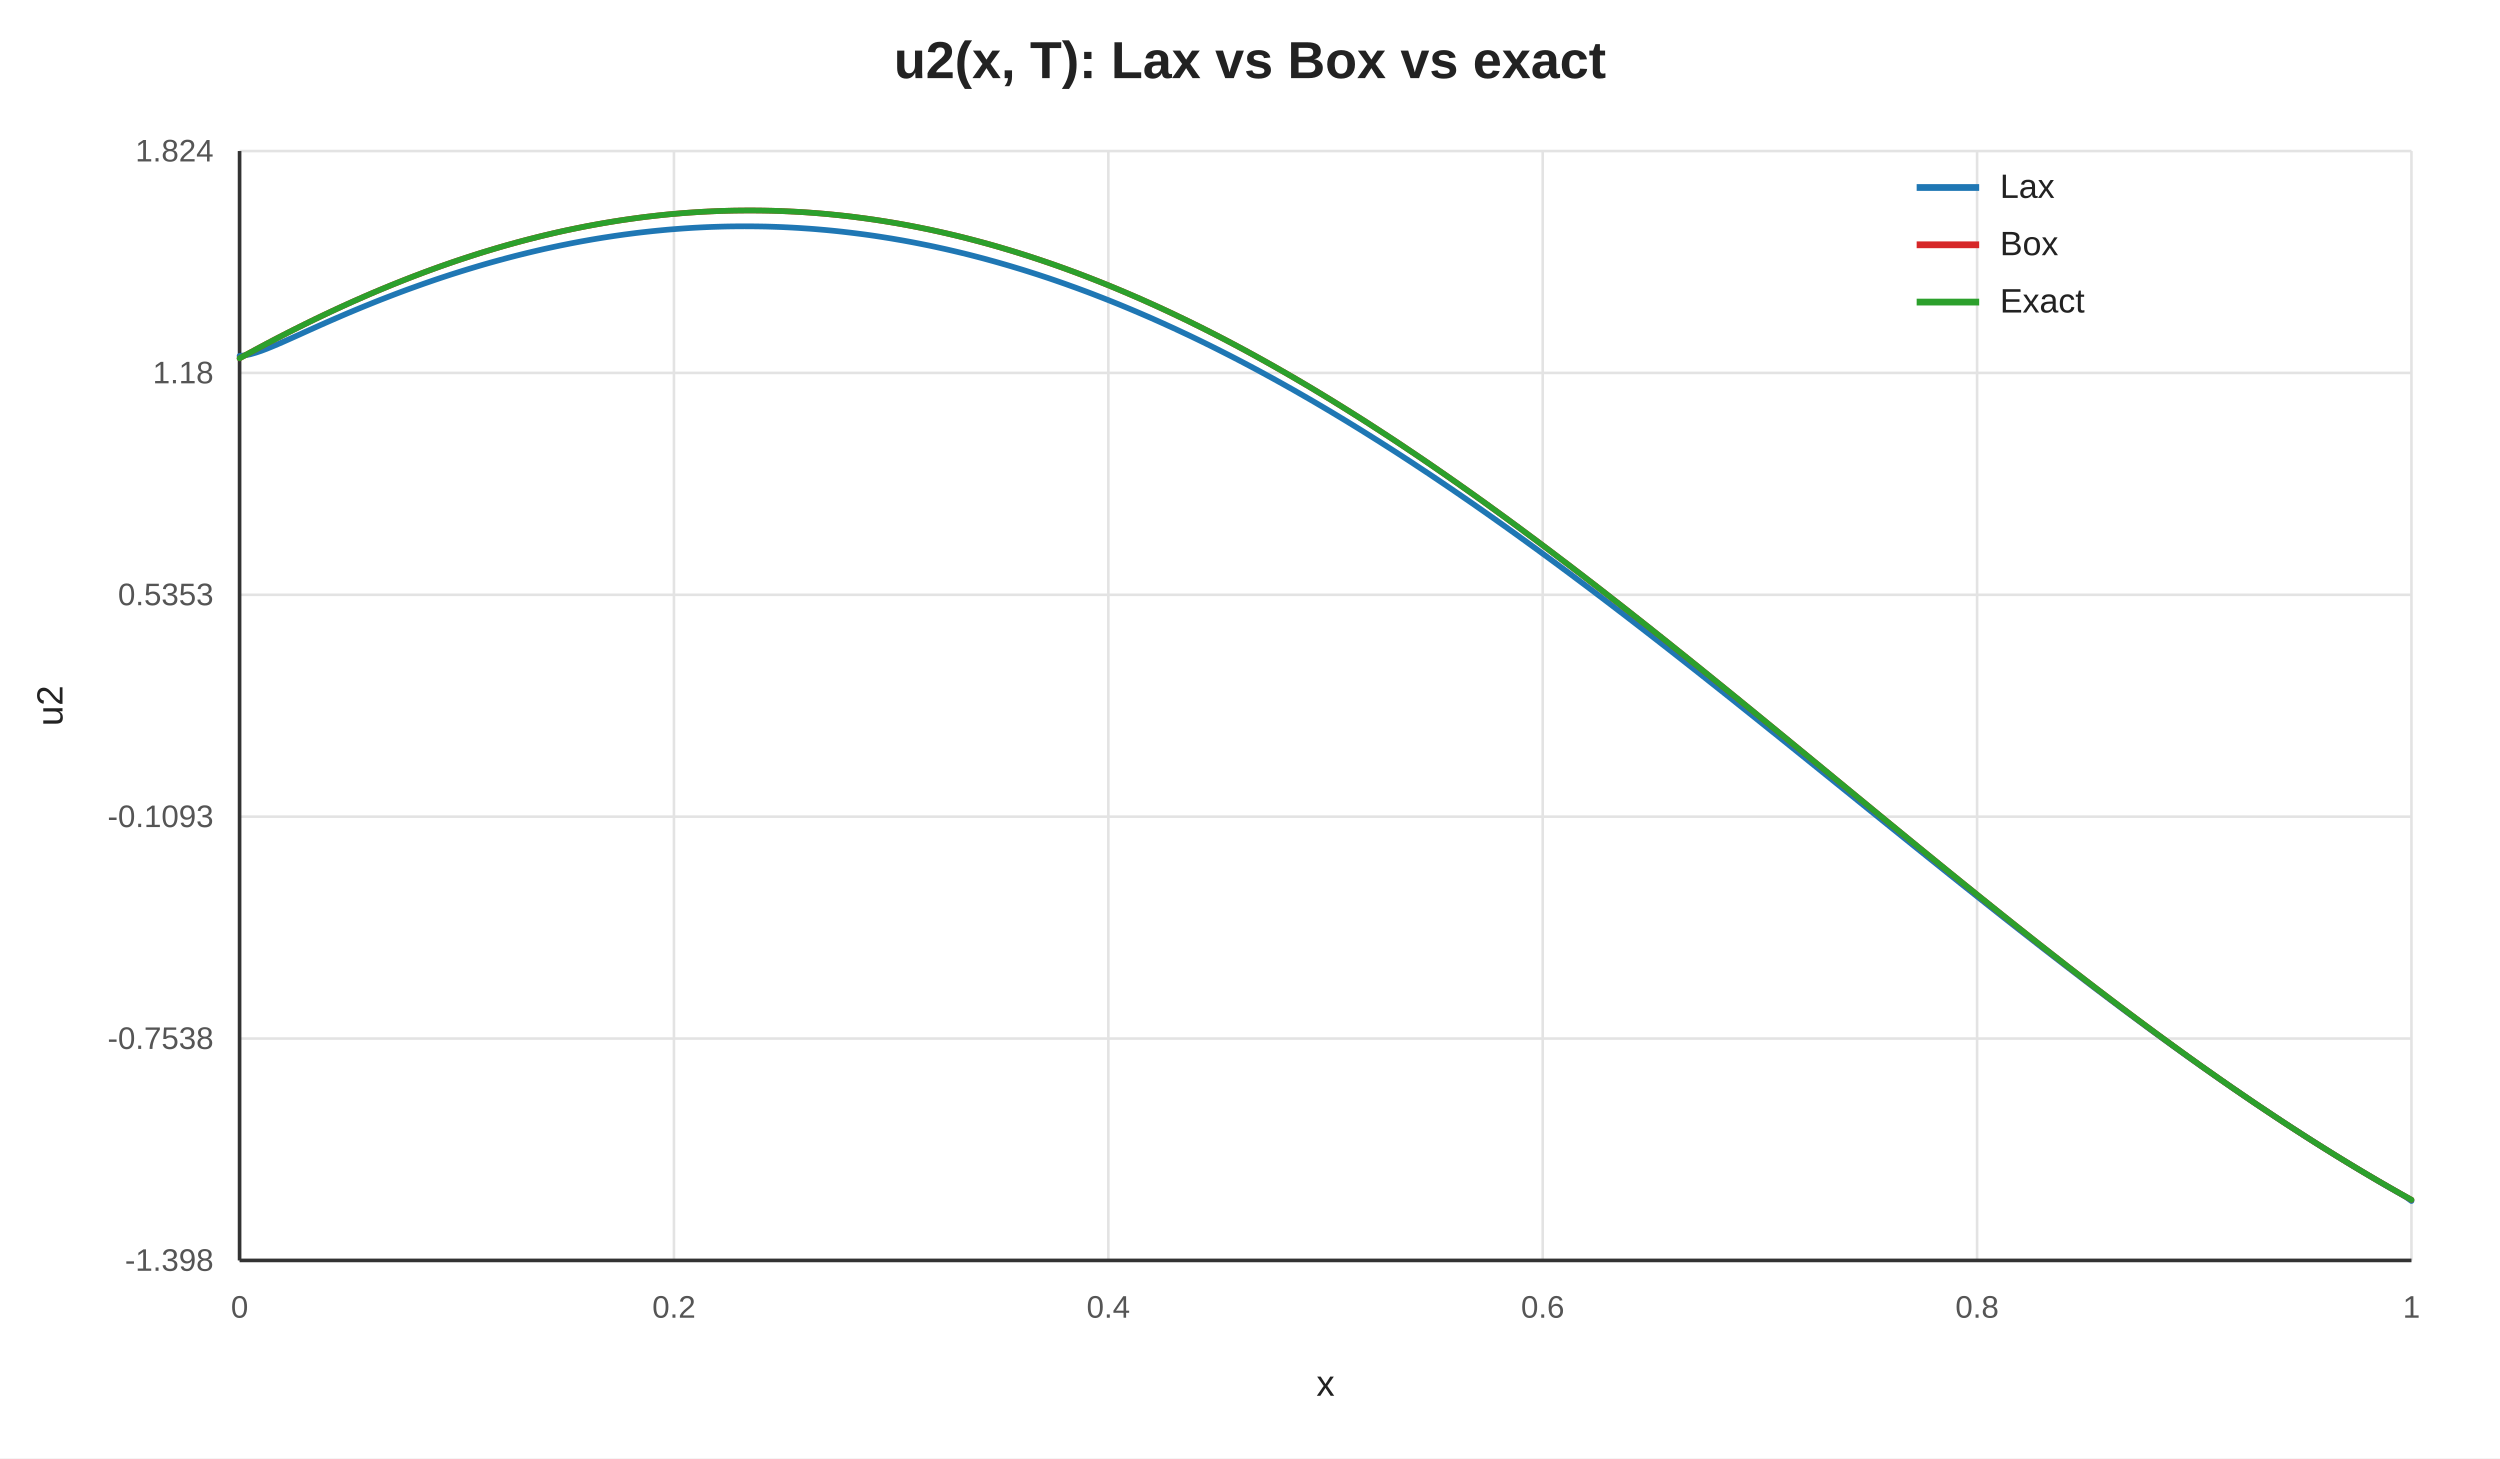
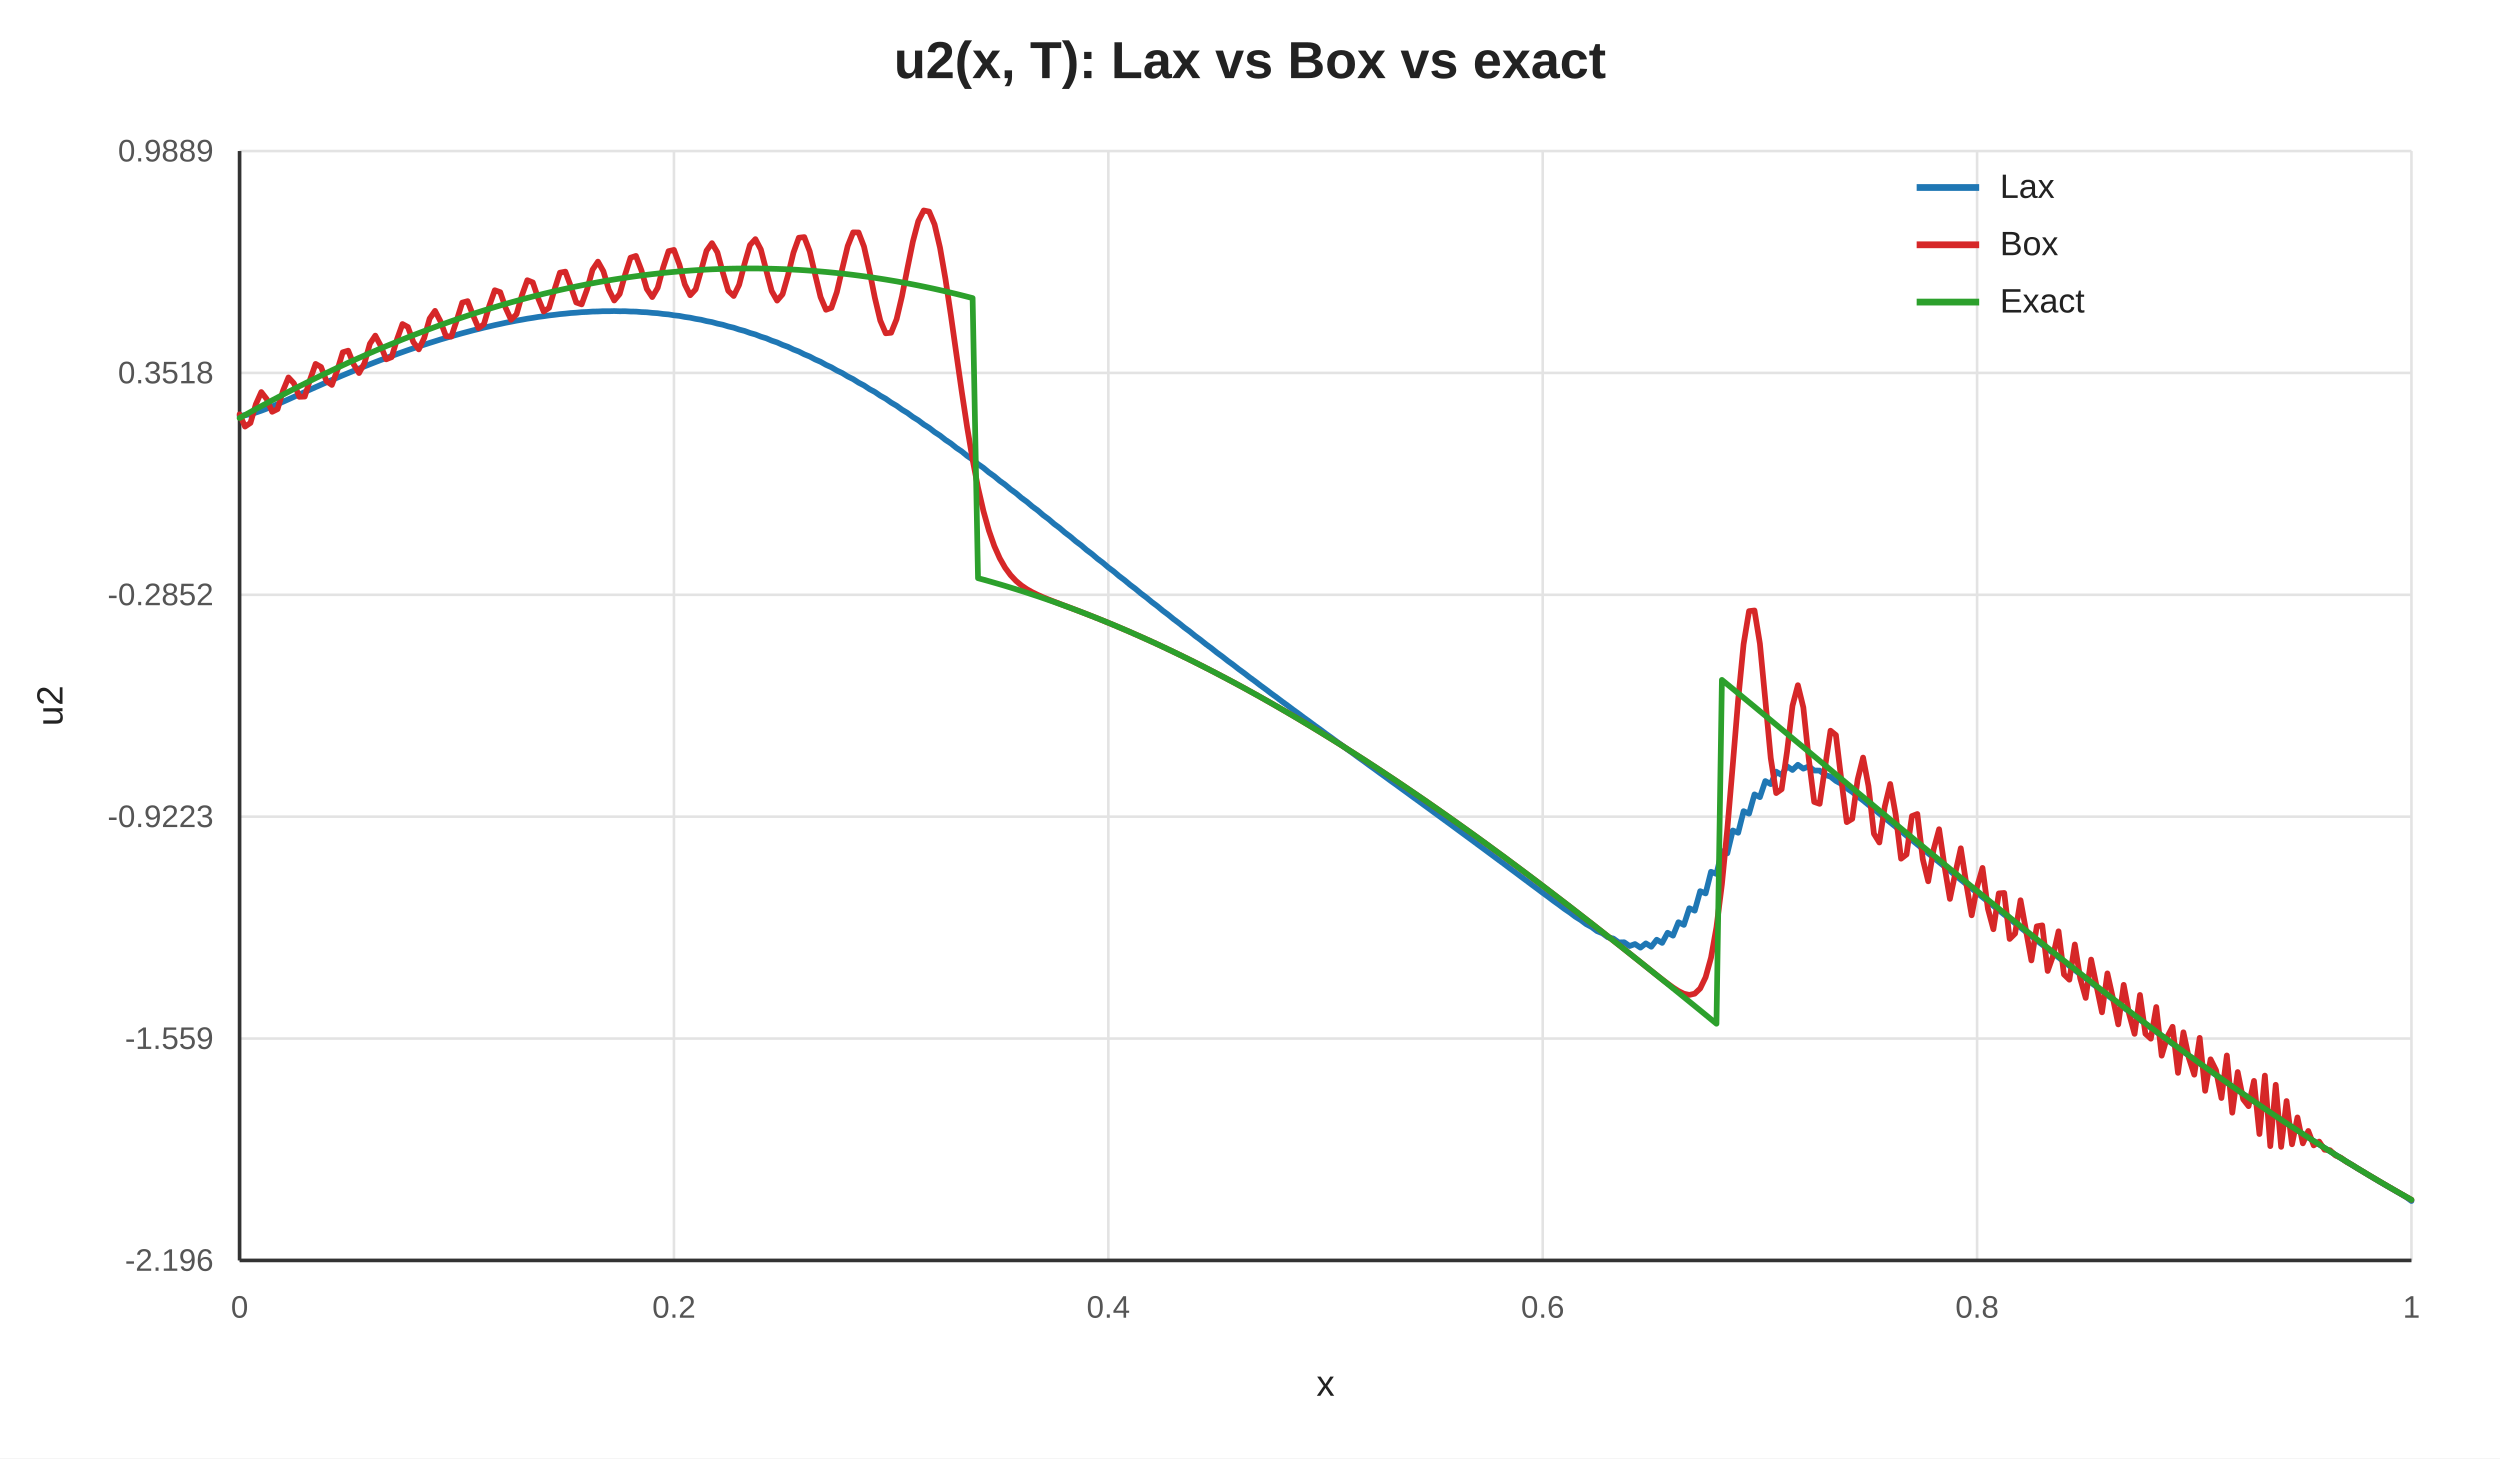
<svg xmlns="http://www.w3.org/2000/svg" width="960" height="560" viewBox="0 0 960 560">
  <style>
text { font-family: Arial, Helvetica, sans-serif; fill: #222; }
.title { font-size: 20px; font-weight: 700; }
.axis-label { font-size: 14px; }
.tick { font-size: 12px; fill: #555; }
.grid { stroke: #e3e3e3; stroke-width: 1; }
.axis { stroke: #333; stroke-width: 1.4; }
.legend { font-size: 13px; }
</style>
  <rect width="100%" height="100%" fill="white" />
  <text class="title" x="480.0" y="30" text-anchor="middle">u2(x, T): Lax vs Box vs exact</text>
  <line class="grid" x1="92.00" y1="58" x2="92.00" y2="484" />
  <text class="tick" x="92.00" y="506" text-anchor="middle">0</text>
  <line class="grid" x1="258.80" y1="58" x2="258.80" y2="484" />
  <text class="tick" x="258.80" y="506" text-anchor="middle">0.2</text>
  <line class="grid" x1="425.60" y1="58" x2="425.60" y2="484" />
  <text class="tick" x="425.60" y="506" text-anchor="middle">0.4</text>
  <line class="grid" x1="592.40" y1="58" x2="592.40" y2="484" />
  <text class="tick" x="592.40" y="506" text-anchor="middle">0.6</text>
  <line class="grid" x1="759.20" y1="58" x2="759.20" y2="484" />
  <text class="tick" x="759.20" y="506" text-anchor="middle">0.8</text>
  <line class="grid" x1="926.00" y1="58" x2="926.00" y2="484" />
  <text class="tick" x="926.00" y="506" text-anchor="middle">1</text>
  <line class="grid" x1="92" y1="484.00" x2="926" y2="484.00" />
-   <text class="tick" x="82" y="488.00" text-anchor="end">-1.398</text>
+   <text class="tick" x="82" y="488.00" text-anchor="end">-2.196</text>
  <line class="grid" x1="92" y1="398.80" x2="926" y2="398.80" />
-   <text class="tick" x="82" y="402.80" text-anchor="end">-0.7538</text>
+   <text class="tick" x="82" y="402.80" text-anchor="end">-1.559</text>
  <line class="grid" x1="92" y1="313.60" x2="926" y2="313.60" />
-   <text class="tick" x="82" y="317.60" text-anchor="end">-0.1093</text>
+   <text class="tick" x="82" y="317.60" text-anchor="end">-0.9223</text>
  <line class="grid" x1="92" y1="228.40" x2="926" y2="228.40" />
-   <text class="tick" x="82" y="232.40" text-anchor="end">0.5353</text>
+   <text class="tick" x="82" y="232.40" text-anchor="end">-0.2852</text>
  <line class="grid" x1="92" y1="143.20" x2="926" y2="143.20" />
-   <text class="tick" x="82" y="147.20" text-anchor="end">1.18</text>
+   <text class="tick" x="82" y="147.20" text-anchor="end">0.3518</text>
  <line class="grid" x1="92" y1="58.00" x2="926" y2="58.00" />
-   <text class="tick" x="82" y="62.00" text-anchor="end">1.824</text>
+   <text class="tick" x="82" y="62.00" text-anchor="end">0.9889</text>
  <line class="axis" x1="92" y1="484" x2="926" y2="484" />
  <line class="axis" x1="92" y1="58" x2="92" y2="484" />
  <text class="axis-label" x="509.0" y="536" text-anchor="middle">x</text>
  <text class="axis-label" transform="translate(24,271.0) rotate(-90)" text-anchor="middle">u2</text>
-   <polyline points="92.00,136.68 94.08,136.46 96.17,136.02 98.25,135.42 100.34,134.72 102.42,133.93 104.51,133.08 106.59,132.20 108.68,131.29 110.77,130.36 112.85,129.43 114.94,128.49 117.02,127.54 119.11,126.60 121.19,125.67 123.28,124.73 125.36,123.81 127.44,122.90 129.53,121.99 131.62,121.09 133.70,120.20 135.78,119.33 137.87,118.46 139.96,117.60 142.04,116.76 144.12,115.92 146.21,115.09 148.30,114.28 150.38,113.48 152.47,112.68 154.55,111.90 156.63,111.13 158.72,110.38 160.81,109.63 162.89,108.89 164.98,108.17 167.06,107.45 169.14,106.75 171.23,106.06 173.31,105.38 175.40,104.72 177.49,104.06 179.57,103.42 181.66,102.79 183.74,102.17 185.82,101.56 187.91,100.96 190.00,100.38 192.08,99.81 194.16,99.25 196.25,98.70 198.34,98.16 200.42,97.64 202.50,97.13 204.59,96.63 206.68,96.14 208.76,95.66 210.84,95.20 212.93,94.75 215.01,94.31 217.10,93.89 219.19,93.47 221.27,93.07 223.35,92.68 225.44,92.31 227.53,91.94 229.61,91.59 231.70,91.25 233.78,90.93 235.86,90.61 237.95,90.31 240.03,90.02 242.12,89.75 244.20,89.48 246.29,89.23 248.38,89.00 250.46,88.77 252.55,88.56 254.63,88.36 256.72,88.17 258.80,88.00 260.88,87.84 262.97,87.69 265.05,87.55 267.14,87.43 269.23,87.32 271.31,87.22 273.39,87.14 275.48,87.07 277.56,87.01 279.65,86.96 281.74,86.93 283.82,86.91 285.90,86.90 287.99,86.91 290.07,86.93 292.16,86.96 294.25,87.00 296.33,87.06 298.41,87.13 300.50,87.21 302.59,87.31 304.67,87.42 306.75,87.54 308.84,87.68 310.93,87.82 313.01,87.98 315.10,88.16 317.18,88.34 319.26,88.54 321.35,88.75 323.44,88.98 325.52,89.22 327.61,89.47 329.69,89.73 331.77,90.00 333.86,90.29 335.94,90.59 338.03,90.91 340.12,91.24 342.20,91.57 344.28,91.93 346.37,92.29 348.45,92.67 350.54,93.06 352.62,93.46 354.71,93.88 356.80,94.30 358.88,94.74 360.97,95.20 363.05,95.66 365.13,96.14 367.22,96.63 369.31,97.13 371.39,97.64 373.48,98.17 375.56,98.71 377.65,99.26 379.73,99.83 381.81,100.40 383.90,100.99 385.98,101.59 388.07,102.20 390.15,102.83 392.24,103.46 394.32,104.11 396.41,104.77 398.50,105.44 400.58,106.13 402.67,106.82 404.75,107.53 406.83,108.25 408.92,108.98 411.00,109.73 413.09,110.48 415.18,111.25 417.26,112.02 419.35,112.81 421.43,113.62 423.52,114.43 425.60,115.25 427.69,116.09 429.77,116.93 431.85,117.79 433.94,118.66 436.02,119.54 438.11,120.43 440.19,121.33 442.28,122.24 444.37,123.17 446.45,124.10 448.53,125.05 450.62,126.00 452.70,126.97 454.79,127.95 456.88,128.93 458.96,129.93 461.05,130.94 463.13,131.96 465.22,132.99 467.30,134.03 469.38,135.08 471.47,136.14 473.56,137.21 475.64,138.29 477.73,139.38 479.81,140.48 481.90,141.59 483.98,142.71 486.06,143.84 488.15,144.98 490.23,146.13 492.32,147.29 494.40,148.46 496.49,149.63 498.57,150.82 500.66,152.02 502.75,153.22 504.83,154.43 506.92,155.66 509.00,156.89 511.09,158.13 513.17,159.38 515.26,160.64 517.34,161.90 519.42,163.18 521.51,164.46 523.60,165.76 525.68,167.06 527.76,168.37 529.85,169.68 531.93,171.01 534.02,172.34 536.11,173.68 538.19,175.03 540.27,176.39 542.36,177.75 544.44,179.13 546.53,180.51 548.62,181.89 550.70,183.29 552.78,184.69 554.87,186.10 556.95,187.51 559.04,188.94 561.12,190.37 563.21,191.81 565.30,193.25 567.38,194.70 569.47,196.16 571.55,197.62 573.63,199.09 575.72,200.57 577.81,202.05 579.89,203.54 581.98,205.03 584.06,206.54 586.14,208.04 588.23,209.56 590.32,211.07 592.40,212.60 594.49,214.13 596.57,215.66 598.65,217.20 600.74,218.75 602.83,220.30 604.91,221.86 607.00,223.42 609.08,224.98 611.17,226.55 613.25,228.13 615.34,229.71 617.42,231.29 619.50,232.88 621.59,234.48 623.68,236.07 625.76,237.68 627.84,239.28 629.93,240.89 632.01,242.50 634.10,244.12 636.18,245.74 638.27,247.37 640.36,249.00 642.44,250.63 644.52,252.26 646.61,253.90 648.69,255.54 650.78,257.18 652.87,258.83 654.95,260.48 657.03,262.13 659.12,263.79 661.21,265.44 663.29,267.10 665.38,268.76 667.46,270.43 669.54,272.09 671.63,273.76 673.72,275.43 675.80,277.10 677.88,278.77 679.97,280.45 682.06,282.12 684.14,283.80 686.23,285.48 688.31,287.16 690.39,288.84 692.48,290.52 694.57,292.21 696.65,293.89 698.74,295.57 700.82,297.26 702.91,298.94 704.99,300.63 707.08,302.31 709.16,304.00 711.25,305.68 713.33,307.37 715.42,309.06 717.50,310.74 719.59,312.43 721.67,314.11 723.75,315.79 725.84,317.48 727.93,319.16 730.01,320.84 732.10,322.52 734.18,324.20 736.26,325.88 738.35,327.55 740.43,329.23 742.52,330.90 744.61,332.58 746.69,334.25 748.77,335.92 750.86,337.58 752.94,339.25 755.03,340.91 757.12,342.57 759.20,344.23 761.28,345.88 763.37,347.54 765.46,349.19 767.54,350.84 769.62,352.48 771.71,354.12 773.79,355.76 775.88,357.40 777.97,359.03 780.05,360.66 782.13,362.29 784.22,363.91 786.31,365.53 788.39,367.14 790.48,368.75 792.56,370.36 794.64,371.96 796.73,373.56 798.82,375.16 800.90,376.75 802.99,378.34 805.07,379.92 807.16,381.49 809.24,383.07 811.33,384.63 813.41,386.20 815.50,387.76 817.58,389.31 819.67,390.86 821.75,392.40 823.84,393.94 825.92,395.47 828.00,396.99 830.09,398.51 832.18,400.03 834.26,401.54 836.35,403.04 838.43,404.54 840.51,406.03 842.60,407.51 844.68,408.99 846.77,410.46 848.86,411.93 850.94,413.39 853.02,414.84 855.11,416.28 857.19,417.72 859.28,419.15 861.37,420.58 863.45,421.99 865.53,423.41 867.62,424.81 869.71,426.20 871.79,427.59 873.88,428.97 875.96,430.35 878.04,431.71 880.13,433.07 882.22,434.42 884.30,435.76 886.38,437.09 888.47,438.42 890.56,439.74 892.64,441.05 894.73,442.35 896.81,443.64 898.89,444.92 900.98,446.20 903.07,447.47 905.15,448.72 907.24,449.97 909.32,451.21 911.41,452.44 913.49,453.67 915.58,454.88 917.66,456.08 919.75,457.28 921.83,458.46 923.92,459.67 926.00,461.18" fill="none" stroke="#1f77b4" stroke-width="2.2" stroke-linecap="round" stroke-linejoin="round" />
-   <polyline points="92.00,137.60 94.08,136.45 96.17,135.31 98.25,134.19 100.34,133.07 102.42,131.96 104.51,130.86 106.59,129.77 108.68,128.70 110.77,127.63 112.85,126.58 114.94,125.53 117.02,124.50 119.11,123.47 121.19,122.46 123.28,121.46 125.36,120.47 127.44,119.49 129.53,118.52 131.62,117.56 133.70,116.61 135.78,115.68 137.87,114.76 139.96,113.84 142.04,112.94 144.12,112.05 146.21,111.17 148.30,110.31 150.38,109.45 152.47,108.61 154.55,107.78 156.63,106.96 158.72,106.15 160.81,105.36 162.89,104.57 164.98,103.80 167.06,103.04 169.14,102.29 171.23,101.56 173.31,100.83 175.40,100.12 177.49,99.42 179.57,98.74 181.66,98.06 183.74,97.40 185.82,96.75 187.91,96.12 190.00,95.49 192.08,94.88 194.16,94.28 196.25,93.69 198.34,93.12 200.42,92.56 202.50,92.01 204.59,91.48 206.68,90.95 208.76,90.44 210.84,89.95 212.93,89.46 215.01,88.99 217.10,88.53 219.19,88.09 221.27,87.66 223.35,87.24 225.44,86.83 227.53,86.44 229.61,86.06 231.70,85.69 233.78,85.34 235.86,85.00 237.95,84.67 240.03,84.36 242.12,84.06 244.20,83.77 246.29,83.49 248.38,83.23 250.46,82.99 252.55,82.75 254.63,82.53 256.72,82.32 258.80,82.13 260.88,81.95 262.97,81.78 265.05,81.63 267.14,81.49 269.23,81.36 271.31,81.25 273.39,81.15 275.48,81.06 277.56,80.99 279.65,80.93 281.74,80.88 283.82,80.85 285.90,80.83 287.99,80.82 290.07,80.83 292.16,80.85 294.25,80.88 296.33,80.93 298.41,80.99 300.50,81.07 302.59,81.16 304.67,81.26 306.75,81.37 308.84,81.50 310.93,81.64 313.01,81.80 315.10,81.97 317.18,82.15 319.26,82.35 321.35,82.56 323.44,82.78 325.52,83.01 327.61,83.26 329.69,83.53 331.77,83.80 333.86,84.09 335.94,84.39 338.03,84.71 340.12,85.04 342.20,85.38 344.28,85.73 346.37,86.10 348.45,86.48 350.54,86.88 352.62,87.29 354.71,87.71 356.80,88.14 358.88,88.59 360.97,89.05 363.05,89.52 365.13,90.00 367.22,90.50 369.31,91.01 371.39,91.54 373.48,92.08 375.56,92.63 377.65,93.19 379.73,93.76 381.81,94.35 383.90,94.95 385.98,95.57 388.07,96.19 390.15,96.83 392.24,97.48 394.32,98.14 396.41,98.82 398.50,99.51 400.58,100.21 402.67,100.92 404.75,101.64 406.83,102.38 408.92,103.13 411.00,103.89 413.09,104.66 415.18,105.45 417.26,106.25 419.35,107.06 421.43,107.88 423.52,108.71 425.60,109.55 427.69,110.41 429.77,111.28 431.85,112.16 433.94,113.05 436.02,113.95 438.11,114.86 440.19,115.79 442.28,116.73 444.37,117.67 446.45,118.63 448.53,119.60 450.62,120.58 452.70,121.58 454.79,122.58 456.88,123.59 458.96,124.62 461.05,125.65 463.13,126.70 465.22,127.76 467.30,128.82 469.38,129.90 471.47,130.99 473.56,132.09 475.64,133.20 477.73,134.32 479.81,135.45 481.90,136.59 483.98,137.74 486.06,138.90 488.15,140.07 490.23,141.25 492.32,142.44 494.40,143.63 496.49,144.84 498.57,146.06 500.66,147.29 502.75,148.52 504.83,149.77 506.92,151.03 509.00,152.29 511.09,153.56 513.17,154.85 515.26,156.14 517.34,157.44 519.42,158.75 521.51,160.06 523.60,161.39 525.68,162.72 527.76,164.07 529.85,165.42 531.93,166.78 534.02,168.15 536.11,169.52 538.19,170.90 540.27,172.30 542.36,173.70 544.44,175.10 546.53,176.52 548.62,177.94 550.70,179.37 552.78,180.81 554.87,182.25 556.95,183.70 559.04,185.16 561.12,186.63 563.21,188.10 565.30,189.58 567.38,191.07 569.47,192.56 571.55,194.06 573.63,195.57 575.72,197.08 577.81,198.60 579.89,200.13 581.98,201.66 584.06,203.19 586.14,204.74 588.23,206.29 590.32,207.84 592.40,209.40 594.49,210.97 596.57,212.54 598.65,214.12 600.74,215.70 602.83,217.28 604.91,218.88 607.00,220.47 609.08,222.08 611.17,223.68 613.25,225.29 615.34,226.91 617.42,228.53 619.50,230.16 621.59,231.78 623.68,233.42 625.76,235.05 627.84,236.70 629.93,238.34 632.01,239.99 634.10,241.64 636.18,243.30 638.27,244.96 640.36,246.62 642.44,248.29 644.52,249.96 646.61,251.63 648.69,253.30 650.78,254.98 652.87,256.66 654.95,258.35 657.03,260.03 659.12,261.72 661.21,263.41 663.29,265.10 665.38,266.80 667.46,268.49 669.54,270.19 671.63,271.89 673.72,273.60 675.80,275.30 677.88,277.00 679.97,278.71 682.06,280.42 684.14,282.13 686.23,283.84 688.31,285.55 690.39,287.26 692.48,288.97 694.57,290.69 696.65,292.40 698.74,294.11 700.82,295.83 702.91,297.54 704.99,299.26 707.08,300.97 709.16,302.69 711.25,304.40 713.33,306.12 715.42,307.83 717.50,309.54 719.59,311.26 721.67,312.97 723.75,314.68 725.84,316.39 727.93,318.10 730.01,319.81 732.10,321.51 734.18,323.22 736.26,324.92 738.35,326.62 740.43,328.32 742.52,330.02 744.61,331.72 746.69,333.41 748.77,335.11 750.86,336.80 752.94,338.48 755.03,340.17 757.12,341.85 759.20,343.53 761.28,345.21 763.37,346.88 765.46,348.56 767.54,350.23 769.62,351.89 771.71,353.55 773.79,355.21 775.88,356.87 777.97,358.52 780.05,360.17 782.13,361.81 784.22,363.45 786.31,365.09 788.39,366.72 790.48,368.35 792.56,369.98 794.64,371.60 796.73,373.21 798.82,374.82 800.90,376.43 802.99,378.03 805.07,379.63 807.16,381.22 809.24,382.80 811.33,384.39 813.41,385.96 815.50,387.53 817.58,389.10 819.67,390.66 821.75,392.21 823.84,393.76 825.92,395.30 828.00,396.84 830.09,398.37 832.18,399.89 834.26,401.41 836.35,402.92 838.43,404.43 840.51,405.93 842.60,407.42 844.68,408.91 846.77,410.39 848.86,411.86 850.94,413.32 853.02,414.78 855.11,416.23 857.19,417.68 859.28,419.11 861.37,420.54 863.45,421.96 865.53,423.38 867.62,424.78 869.71,426.18 871.79,427.57 873.88,428.96 875.96,430.33 878.04,431.70 880.13,433.06 882.22,434.41 884.30,435.75 886.38,437.08 888.47,438.41 890.56,439.72 892.64,441.03 894.73,442.33 896.81,443.62 898.89,444.90 900.98,446.18 903.07,447.44 905.15,448.69 907.24,449.94 909.32,451.17 911.41,452.40 913.49,453.62 915.58,454.82 917.66,456.02 919.75,457.21 921.83,458.39 923.92,459.56 926.00,460.71" fill="none" stroke="#d62728" stroke-width="2.2" stroke-linecap="round" stroke-linejoin="round" />
-   <polyline points="92.00,137.60 94.08,136.45 96.17,135.32 98.25,134.19 100.34,133.07 102.42,131.96 104.51,130.86 106.59,129.78 108.68,128.70 110.77,127.63 112.85,126.58 114.94,125.53 117.02,124.50 119.11,123.47 121.19,122.46 123.28,121.46 125.36,120.47 127.44,119.49 129.53,118.52 131.62,117.56 133.70,116.62 135.78,115.68 137.87,114.76 139.96,113.84 142.04,112.94 144.12,112.05 146.21,111.18 148.30,110.31 150.38,109.45 152.47,108.61 154.55,107.78 156.63,106.96 158.72,106.15 160.81,105.36 162.89,104.57 164.98,103.80 167.06,103.04 169.14,102.29 171.23,101.56 173.31,100.84 175.40,100.12 177.49,99.43 179.57,98.74 181.66,98.07 183.74,97.40 185.82,96.75 187.91,96.12 190.00,95.49 192.08,94.88 194.16,94.28 196.25,93.70 198.34,93.12 200.42,92.56 202.50,92.01 204.59,91.48 206.68,90.95 208.76,90.44 210.84,89.95 212.93,89.46 215.01,88.99 217.10,88.53 219.19,88.09 221.27,87.66 223.35,87.24 225.44,86.83 227.53,86.44 229.61,86.06 231.70,85.69 233.78,85.34 235.86,85.00 237.95,84.67 240.03,84.36 242.12,84.06 244.20,83.77 246.29,83.49 248.38,83.23 250.46,82.99 252.55,82.75 254.63,82.53 256.72,82.32 258.80,82.13 260.88,81.95 262.97,81.78 265.05,81.63 267.14,81.49 269.23,81.36 271.31,81.25 273.39,81.15 275.48,81.06 277.56,80.99 279.65,80.93 281.74,80.88 283.82,80.85 285.90,80.83 287.99,80.82 290.07,80.83 292.16,80.85 294.25,80.89 296.33,80.93 298.41,80.99 300.50,81.07 302.59,81.16 304.67,81.26 306.75,81.37 308.84,81.50 310.93,81.65 313.01,81.80 315.10,81.97 317.18,82.15 319.26,82.35 321.35,82.56 323.44,82.78 325.52,83.01 327.61,83.26 329.69,83.53 331.77,83.80 333.86,84.09 335.94,84.39 338.03,84.71 340.12,85.04 342.20,85.38 344.28,85.73 346.37,86.10 348.45,86.48 350.54,86.88 352.62,87.29 354.71,87.71 356.80,88.14 358.88,88.59 360.97,89.05 363.05,89.52 365.13,90.01 367.22,90.50 369.31,91.02 371.39,91.54 373.48,92.08 375.56,92.63 377.65,93.19 379.73,93.76 381.81,94.35 383.90,94.95 385.98,95.57 388.07,96.19 390.15,96.83 392.24,97.48 394.32,98.14 396.41,98.82 398.50,99.51 400.58,100.21 402.67,100.92 404.75,101.64 406.83,102.38 408.92,103.13 411.00,103.89 413.09,104.66 415.18,105.45 417.26,106.25 419.35,107.06 421.43,107.88 423.52,108.71 425.60,109.55 427.69,110.41 429.77,111.28 431.85,112.16 433.94,113.05 436.02,113.95 438.11,114.86 440.19,115.79 442.28,116.73 444.37,117.67 446.45,118.63 448.53,119.60 450.62,120.58 452.70,121.58 454.79,122.58 456.88,123.59 458.96,124.62 461.05,125.65 463.13,126.70 465.22,127.76 467.30,128.82 469.38,129.90 471.47,130.99 473.56,132.09 475.64,133.20 477.73,134.32 479.81,135.45 481.90,136.59 483.98,137.74 486.06,138.90 488.15,140.07 490.23,141.25 492.32,142.44 494.40,143.63 496.49,144.84 498.57,146.06 500.66,147.29 502.75,148.52 504.83,149.77 506.92,151.03 509.00,152.29 511.09,153.56 513.17,154.85 515.26,156.14 517.34,157.44 519.42,158.75 521.51,160.06 523.60,161.39 525.68,162.72 527.76,164.07 529.85,165.42 531.93,166.78 534.02,168.14 536.11,169.52 538.19,170.90 540.27,172.30 542.36,173.70 544.44,175.10 546.53,176.52 548.62,177.94 550.70,179.37 552.78,180.81 554.87,182.25 556.95,183.70 559.04,185.16 561.12,186.63 563.21,188.10 565.30,189.58 567.38,191.07 569.47,192.56 571.55,194.06 573.63,195.57 575.72,197.08 577.81,198.60 579.89,200.12 581.98,201.66 584.06,203.19 586.14,204.74 588.23,206.29 590.32,207.84 592.40,209.40 594.49,210.97 596.57,212.54 598.65,214.12 600.74,215.70 602.83,217.28 604.91,218.88 607.00,220.47 609.08,222.08 611.17,223.68 613.25,225.29 615.34,226.91 617.42,228.53 619.50,230.15 621.59,231.78 623.68,233.42 625.76,235.05 627.84,236.70 629.93,238.34 632.01,239.99 634.10,241.64 636.18,243.30 638.27,244.96 640.36,246.62 642.44,248.29 644.52,249.96 646.61,251.63 648.69,253.30 650.78,254.98 652.87,256.66 654.95,258.34 657.03,260.03 659.12,261.72 661.21,263.41 663.29,265.10 665.38,266.80 667.46,268.49 669.54,270.19 671.63,271.89 673.72,273.59 675.80,275.30 677.88,277.00 679.97,278.71 682.06,280.42 684.14,282.13 686.23,283.84 688.31,285.55 690.39,287.26 692.48,288.97 694.57,290.69 696.65,292.40 698.74,294.11 700.82,295.83 702.91,297.54 704.99,299.26 707.08,300.97 709.16,302.69 711.25,304.40 713.33,306.12 715.42,307.83 717.50,309.54 719.59,311.26 721.67,312.97 723.75,314.68 725.84,316.39 727.93,318.10 730.01,319.80 732.10,321.51 734.18,323.22 736.26,324.92 738.35,326.62 740.43,328.32 742.52,330.02 744.61,331.72 746.69,333.41 748.77,335.10 750.86,336.79 752.94,338.48 755.03,340.17 757.12,341.85 759.20,343.53 761.28,345.21 763.37,346.88 765.46,348.56 767.54,350.22 769.62,351.89 771.71,353.55 773.79,355.21 775.88,356.87 777.97,358.52 780.05,360.17 782.13,361.81 784.22,363.45 786.31,365.09 788.39,366.72 790.48,368.35 792.56,369.98 794.64,371.60 796.73,373.21 798.82,374.82 800.90,376.43 802.99,378.03 805.07,379.63 807.16,381.22 809.24,382.80 811.33,384.39 813.41,385.96 815.50,387.53 817.58,389.10 819.67,390.66 821.75,392.21 823.84,393.76 825.92,395.30 828.00,396.84 830.09,398.37 832.18,399.89 834.26,401.41 836.35,402.92 838.43,404.43 840.51,405.93 842.60,407.42 844.68,408.91 846.77,410.39 848.86,411.86 850.94,413.32 853.02,414.78 855.11,416.23 857.19,417.68 859.28,419.11 861.37,420.54 863.45,421.96 865.53,423.38 867.62,424.78 869.71,426.18 871.79,427.57 873.88,428.96 875.96,430.33 878.04,431.70 880.13,433.06 882.22,434.41 884.30,435.75 886.38,437.08 888.47,438.41 890.56,439.72 892.64,441.03 894.73,442.33 896.81,443.62 898.89,444.90 900.98,446.17 903.07,447.44 905.15,448.69 907.24,449.94 909.32,451.17 911.41,452.40 913.49,453.62 915.58,454.82 917.66,456.02 919.75,457.21 921.83,458.39 923.92,459.55 926.00,460.71" fill="none" stroke="#2ca02c" stroke-width="2.2" stroke-linecap="round" stroke-linejoin="round" />
+   <polyline points="92.00,159.69 94.08,159.46 96.17,159.02 98.25,158.42 100.34,157.71 102.42,156.92 104.51,156.07 106.59,155.19 108.68,154.28 110.77,153.35 112.85,152.41 114.94,151.47 117.02,150.53 119.11,149.59 121.19,148.66 123.28,147.74 125.36,146.82 127.44,145.91 129.53,145.02 131.62,144.13 133.70,143.26 135.78,142.39 137.87,141.54 139.96,140.70 142.04,139.88 144.12,139.06 146.21,138.26 148.30,137.47 150.38,136.70 152.47,135.94 154.55,135.20 156.63,134.46 158.72,133.75 160.81,133.04 162.89,132.36 164.98,131.68 167.06,131.03 169.14,130.37 171.23,129.76 173.31,129.14 175.40,128.55 177.49,127.96 179.57,127.41 181.66,126.85 183.74,126.34 185.82,125.81 187.91,125.34 190.00,124.84 192.08,124.40 194.16,123.94 196.25,123.54 198.34,123.12 200.42,122.76 202.50,122.37 204.59,122.06 206.68,121.70 208.76,121.43 210.84,121.12 212.93,120.89 215.01,120.62 217.10,120.43 219.19,120.20 221.27,120.07 223.35,119.87 225.44,119.79 227.53,119.64 229.61,119.60 231.70,119.49 233.78,119.51 235.86,119.45 237.95,119.52 240.03,119.50 242.12,119.62 244.20,119.65 246.29,119.83 248.38,119.91 250.46,120.14 252.55,120.27 254.63,120.56 256.72,120.73 258.80,121.08 260.88,121.30 262.97,121.71 265.05,121.99 267.14,122.45 269.23,122.78 271.31,123.31 273.39,123.68 275.48,124.27 277.56,124.70 279.65,125.35 281.74,125.83 283.82,126.54 285.90,127.08 287.99,127.85 290.07,128.43 292.16,129.27 294.25,129.90 296.33,130.80 298.41,131.49 300.50,132.44 302.59,133.18 304.67,134.20 306.75,134.99 308.84,136.06 310.93,136.90 313.01,138.03 315.10,138.92 317.18,140.10 319.26,141.04 321.35,142.28 323.44,143.26 325.52,144.56 327.61,145.59 329.69,146.93 331.77,148.00 333.86,149.40 335.94,150.51 338.03,151.95 340.12,153.11 342.20,154.59 344.28,155.79 346.37,157.31 348.45,158.55 350.54,160.11 352.62,161.38 354.71,162.98 356.80,164.28 358.88,165.91 360.97,167.25 363.05,168.91 365.13,170.27 367.22,171.96 369.31,173.35 371.39,175.07 373.48,176.48 375.56,178.22 377.65,179.66 379.73,181.41 381.81,182.87 383.90,184.64 385.98,186.12 388.07,187.90 390.15,189.39 392.24,191.19 394.32,192.69 396.41,194.49 398.50,196.01 400.58,197.82 402.67,199.35 404.75,201.16 406.83,202.69 408.92,204.50 411.00,206.05 413.09,207.85 415.18,209.40 417.26,211.21 419.35,212.76 421.43,214.56 423.52,216.11 425.60,217.90 427.69,219.45 429.77,221.24 431.85,222.79 433.94,224.56 436.02,226.11 438.11,227.88 440.19,229.42 442.28,231.17 444.37,232.72 446.45,234.46 448.53,236.00 450.62,237.72 452.70,239.26 454.79,240.97 456.88,242.50 458.96,244.20 461.05,245.73 463.13,247.41 465.22,248.94 467.30,250.61 469.38,252.12 471.47,253.78 473.56,255.29 475.64,256.93 477.73,258.44 479.81,260.07 481.90,261.58 483.98,263.19 486.06,264.70 488.15,266.30 490.23,267.80 492.32,269.39 494.40,270.89 496.49,272.47 498.57,273.96 500.66,275.54 502.75,277.03 504.83,278.59 506.92,280.08 509.00,281.64 511.09,283.13 513.17,284.68 515.26,286.17 517.34,287.72 519.42,289.20 521.51,290.75 523.60,292.23 525.68,293.77 527.76,295.26 529.85,296.80 531.93,298.29 534.02,299.83 536.11,301.32 538.19,302.85 540.27,304.35 542.36,305.89 544.44,307.39 546.53,308.92 548.62,310.43 550.70,311.97 552.78,313.48 554.87,315.02 556.95,316.53 559.04,318.07 561.12,319.60 563.21,321.14 565.30,322.67 567.38,324.22 569.47,325.75 571.55,327.30 573.63,328.84 575.72,330.40 577.81,331.94 579.89,333.51 581.98,335.05 584.06,336.62 586.14,338.17 588.23,339.74 590.32,341.28 592.40,342.85 594.49,344.37 596.57,345.95 598.65,347.43 600.74,349.01 602.83,350.42 604.91,352.00 607.00,353.30 609.08,354.86 611.17,355.99 613.25,357.54 615.34,358.40 617.42,359.92 619.50,360.40 621.59,361.89 623.68,361.83 625.76,363.27 627.84,362.52 629.93,363.89 632.01,362.26 634.10,363.55 636.18,360.86 638.27,362.07 640.36,358.18 642.44,359.29 644.52,354.14 646.61,355.15 648.69,348.77 650.78,349.69 652.87,342.21 654.95,343.07 657.03,334.76 659.12,335.59 661.21,326.83 663.29,327.67 665.38,318.91 667.46,319.78 669.54,311.49 671.63,312.45 673.72,305.05 675.80,306.11 677.88,299.93 679.97,301.10 682.06,296.32 684.14,297.61 686.23,294.27 688.31,295.67 690.39,293.67 692.48,295.16 694.57,294.30 696.65,295.87 698.74,295.91 700.82,297.53 702.91,298.23 704.99,299.88 707.08,301.02 709.16,302.70 711.25,304.11 713.33,305.81 715.42,307.37 717.50,309.07 719.59,310.71 721.67,312.41 723.75,314.09 725.84,315.79 727.93,317.49 730.01,319.19 732.10,320.89 734.18,322.58 736.26,324.28 738.35,325.98 740.43,327.67 742.52,329.37 744.61,331.06 746.69,332.75 748.77,334.44 750.86,336.12 752.94,337.81 755.03,339.49 757.12,341.17 759.20,342.85 761.28,344.52 763.37,346.20 765.46,347.87 767.54,349.53 769.62,351.20 771.71,352.86 773.79,354.52 775.88,356.17 777.97,357.83 780.05,359.47 782.13,361.12 784.22,362.76 786.31,364.40 788.39,366.03 790.48,367.66 792.56,369.29 794.64,370.91 796.73,372.53 798.82,374.14 800.90,375.75 802.99,377.36 805.07,378.96 807.16,380.55 809.24,382.15 811.33,383.73 813.41,385.31 815.50,386.89 817.58,388.46 819.67,390.03 821.75,391.59 823.84,393.14 825.92,394.69 828.00,396.24 830.09,397.77 832.18,399.31 834.26,400.83 836.35,402.35 838.43,403.87 840.51,405.38 842.60,406.88 844.68,408.37 846.77,409.86 848.86,411.35 850.94,412.82 853.02,414.29 855.11,415.75 857.19,417.21 859.28,418.66 861.37,420.10 863.45,421.53 865.53,422.96 867.62,424.38 869.71,425.79 871.79,427.20 873.88,428.59 875.96,429.98 878.04,431.36 880.13,432.74 882.22,434.10 884.30,435.46 886.38,436.81 888.47,438.15 890.56,439.48 892.64,440.81 894.73,442.13 896.81,443.43 898.89,444.73 900.98,446.02 903.07,447.30 905.15,448.58 907.24,449.84 909.32,451.10 911.41,452.34 913.49,453.58 915.58,454.80 917.66,456.02 919.75,457.23 921.83,458.43 923.92,459.65 926.00,461.18" fill="none" stroke="#1f77b4" stroke-width="2.2" stroke-linecap="round" stroke-linejoin="round" />
+   <polyline points="92.00,159.10 94.08,163.81 96.17,162.41 98.25,155.22 100.34,150.55 102.42,153.25 104.51,158.13 106.59,157.09 108.68,150.02 110.77,144.94 112.85,147.18 114.94,152.37 117.02,152.28 119.11,145.64 121.19,139.74 123.28,140.92 125.36,146.36 127.44,147.81 129.53,142.14 131.62,135.28 133.70,134.66 135.78,139.87 137.87,143.25 139.96,139.46 142.04,132.00 144.12,128.88 146.21,132.81 148.30,137.98 150.38,137.15 152.47,130.25 154.55,124.43 156.63,125.56 158.72,131.36 160.81,134.16 162.89,129.80 164.98,122.34 167.06,119.37 169.14,123.39 171.23,129.06 173.31,129.25 175.40,122.93 177.49,116.21 179.57,115.64 181.66,121.10 183.74,126.03 185.82,124.48 187.91,117.37 190.00,111.45 192.08,112.19 194.16,118.23 196.25,122.79 198.34,120.68 200.42,113.40 202.50,107.60 204.59,108.45 206.68,114.61 208.76,119.63 210.84,118.22 212.93,111.21 215.01,104.71 217.10,104.31 219.19,109.98 221.27,116.15 223.35,116.88 225.44,111.12 227.53,103.57 229.61,100.47 231.70,104.17 233.78,111.22 235.86,115.39 237.95,112.90 240.03,105.51 242.12,98.96 244.20,98.27 246.29,103.78 248.38,110.97 250.46,114.08 252.55,110.53 254.63,102.80 256.72,96.45 258.80,95.97 260.88,101.59 262.97,109.21 265.05,113.37 267.14,111.09 269.23,103.80 271.31,96.27 273.39,93.37 275.48,96.92 277.56,104.64 279.65,111.67 281.74,113.66 283.82,109.38 285.90,101.31 287.99,94.09 290.07,91.83 292.16,95.79 294.25,103.86 296.33,111.77 298.41,115.43 300.50,112.99 302.59,105.68 304.67,97.08 306.75,91.29 308.84,91.04 310.93,96.53 313.01,105.44 315.10,114.07 317.18,118.95 319.26,118.20 321.35,112.16 323.44,103.14 325.52,94.47 327.61,89.23 329.69,89.27 331.77,94.68 333.86,103.91 335.94,114.33 338.03,123.11 340.12,127.98 342.20,127.77 344.28,122.61 346.37,113.71 348.45,103.04 350.54,92.79 352.62,84.91 354.71,80.82 356.80,81.25 358.88,86.20 360.97,95.13 363.05,107.10 365.13,121.00 367.22,135.74 369.31,150.35 371.39,164.09 373.48,176.48 375.56,187.23 377.65,196.29 379.73,203.71 381.81,209.66 383.90,214.36 385.98,218.02 388.07,220.86 390.15,223.07 392.24,224.82 394.32,226.23 396.41,227.41 398.50,228.43 400.58,229.35 402.67,230.21 404.75,231.02 406.83,231.82 408.92,232.61 411.00,233.39 413.09,234.19 415.18,234.99 417.26,235.80 419.35,236.62 421.43,237.45 423.52,238.29 425.60,239.15 427.69,240.01 429.77,240.89 431.85,241.78 433.94,242.68 436.02,243.60 438.11,244.52 440.19,245.46 442.28,246.40 444.37,247.36 446.45,248.33 448.53,249.32 450.62,250.31 452.70,251.31 454.79,252.33 456.88,253.35 458.96,254.39 461.05,255.44 463.13,256.50 465.22,257.57 467.30,258.65 469.38,259.74 471.47,260.84 473.56,261.95 475.64,263.07 477.73,264.20 479.81,265.35 481.90,266.50 483.98,267.66 486.06,268.84 488.15,270.02 490.23,271.21 492.32,272.42 494.40,273.63 496.49,274.85 498.57,276.08 500.66,277.33 502.75,278.58 504.83,279.84 506.92,281.11 509.00,282.39 511.09,283.68 513.17,284.97 515.26,286.28 517.34,287.60 519.42,288.92 521.51,290.25 523.60,291.59 525.68,292.94 527.76,294.30 529.85,295.67 531.93,297.05 534.02,298.43 536.11,299.82 538.19,301.22 540.27,302.63 542.36,304.05 544.44,305.47 546.53,306.90 548.62,308.34 550.70,309.79 552.78,311.24 554.87,312.70 556.95,314.17 559.04,315.65 561.12,317.13 563.21,318.62 565.30,320.12 567.38,321.62 569.47,323.14 571.55,324.65 573.63,326.18 575.72,327.71 577.81,329.24 579.89,330.79 581.98,332.34 584.06,333.89 586.14,335.45 588.23,337.02 590.32,338.59 592.40,340.17 594.49,341.76 596.57,343.35 598.65,344.94 600.74,346.54 602.83,348.15 604.91,349.76 607.00,351.38 609.08,353.00 611.17,354.62 613.25,356.25 615.34,357.89 617.42,359.53 619.50,361.17 621.59,362.82 623.68,364.47 625.76,366.13 627.84,367.79 629.93,369.45 632.01,371.12 634.10,372.78 636.18,374.44 638.27,376.08 640.36,377.68 642.44,379.20 644.52,380.54 646.61,381.58 648.69,382.05 650.78,381.57 652.87,379.57 654.95,375.27 657.03,367.74 659.12,356.06 661.21,339.58 663.29,318.38 665.38,293.79 667.46,268.68 669.54,247.35 671.63,234.68 673.72,234.42 675.80,247.16 677.88,268.83 679.97,291.14 682.06,304.54 684.14,303.07 686.23,288.58 688.31,271.03 690.39,263.12 692.48,271.65 694.57,291.42 696.65,307.94 698.74,308.67 700.82,294.56 702.91,280.59 704.99,282.26 707.08,299.59 709.16,315.70 711.25,314.45 713.33,299.37 715.42,290.91 717.50,301.86 719.59,320.17 721.67,323.52 723.75,309.72 725.84,301.05 727.93,312.81 730.01,329.73 732.10,328.12 734.18,313.38 736.26,312.58 738.35,329.92 740.43,338.42 742.52,326.15 744.61,318.42 746.69,332.66 748.77,345.18 750.86,335.17 752.94,325.74 755.03,339.20 757.12,351.47 759.20,340.55 761.28,333.28 763.37,349.00 765.46,356.83 767.54,343.07 769.62,342.89 771.71,360.56 773.79,358.50 775.88,345.69 777.97,357.22 780.05,368.80 782.13,355.72 784.22,355.34 786.31,372.85 788.39,366.97 790.48,357.62 792.56,374.19 794.64,376.21 796.73,362.68 798.82,375.73 800.90,383.20 802.99,368.48 805.07,378.65 807.16,388.73 809.24,373.78 811.33,383.18 813.41,393.37 815.50,378.18 817.58,389.32 819.67,397.00 821.75,382.06 823.84,396.97 825.92,398.86 828.00,386.70 830.09,405.38 832.18,398.26 834.26,394.28 836.35,411.98 838.43,396.40 840.51,406.22 842.60,412.68 844.68,398.54 846.77,418.87 848.86,406.77 850.94,410.94 853.02,421.64 855.11,405.30 857.19,427.27 859.28,411.67 861.37,422.11 863.45,424.77 865.53,415.06 867.62,435.46 869.71,413.03 871.79,440.11 873.88,416.56 875.96,440.39 878.04,422.80 880.13,439.41 882.22,429.09 884.30,439.05 886.38,434.29 888.47,439.83 890.56,438.37 892.64,441.50 894.73,441.68 896.81,443.68 898.89,444.56 900.98,446.09 903.07,447.23 905.15,448.57 907.24,449.79 909.32,451.06 911.41,452.29 913.49,453.53 915.58,454.75 917.66,455.96 919.75,457.16 921.83,458.35 923.92,459.54 926.00,460.71" fill="none" stroke="#d62728" stroke-width="2.2" stroke-linecap="round" stroke-linejoin="round" />
+   <polyline points="92.00,160.53 94.08,159.37 96.17,158.22 98.25,157.08 100.34,155.95 102.42,154.83 104.51,153.72 106.59,152.62 108.68,151.53 110.77,150.45 112.85,149.38 114.94,148.32 117.02,147.28 119.11,146.24 121.19,145.22 123.28,144.20 125.36,143.20 127.44,142.21 129.53,141.23 131.62,140.26 133.70,139.30 135.78,138.35 137.87,137.42 139.96,136.50 142.04,135.58 144.12,134.68 146.21,133.80 148.30,132.92 150.38,132.06 152.47,131.20 154.55,130.36 156.63,129.53 158.72,128.71 160.81,127.91 162.89,127.12 164.98,126.34 167.06,125.57 169.14,124.81 171.23,124.07 173.31,123.33 175.40,122.61 177.49,121.91 179.57,121.21 181.66,120.53 183.74,119.86 185.82,119.20 187.91,118.56 190.00,117.93 192.08,117.31 194.16,116.70 196.25,116.11 198.34,115.53 200.42,114.96 202.50,114.41 204.59,113.87 206.68,113.34 208.76,112.82 210.84,112.32 212.93,111.83 215.01,111.35 217.10,110.89 219.19,110.44 221.27,110.00 223.35,109.58 225.44,109.16 227.53,108.77 229.61,108.38 231.70,108.01 233.78,107.65 235.86,107.31 237.95,106.98 240.03,106.66 242.12,106.36 244.20,106.07 246.29,105.79 248.38,105.52 250.46,105.27 252.55,105.04 254.63,104.81 256.72,104.60 258.80,104.41 260.88,104.22 262.97,104.06 265.05,103.90 267.14,103.76 269.23,103.63 271.31,103.51 273.39,103.41 275.48,103.33 277.56,103.25 279.65,103.19 281.74,103.14 283.82,103.11 285.90,103.09 287.99,103.08 290.07,103.09 292.16,103.11 294.25,103.15 296.33,103.20 298.41,103.26 300.50,103.33 302.59,103.42 304.67,103.53 306.75,103.64 308.84,103.77 310.93,103.92 313.01,104.07 315.10,104.25 317.18,104.43 319.26,104.63 321.35,104.84 323.44,105.06 325.52,105.30 327.61,105.55 329.69,105.82 331.77,106.10 333.86,106.39 335.94,106.70 338.03,107.02 340.12,107.35 342.20,107.70 344.28,108.05 346.37,108.43 348.45,108.81 350.54,109.21 352.62,109.62 354.71,110.05 356.80,110.49 358.88,110.94 360.97,111.41 363.05,111.88 365.13,112.38 367.22,112.88 369.31,113.40 371.39,113.93 373.48,114.47 375.56,222.02 377.65,222.59 379.73,223.17 381.81,223.77 383.90,224.37 385.98,224.99 388.07,225.63 390.15,226.27 392.24,226.93 394.32,227.60 396.41,228.29 398.50,228.98 400.58,229.69 402.67,230.41 404.75,231.14 406.83,231.89 408.92,232.65 411.00,233.42 413.09,234.20 415.18,235.00 417.26,235.80 419.35,236.62 421.43,237.45 423.52,238.29 425.60,239.15 427.69,240.01 429.77,240.89 431.85,241.78 433.94,242.68 436.02,243.60 438.11,244.52 440.19,245.46 442.28,246.40 444.37,247.36 446.45,248.33 448.53,249.32 450.62,250.31 452.70,251.31 454.79,252.33 456.88,253.35 458.96,254.39 461.05,255.44 463.13,256.50 465.22,257.57 467.30,258.65 469.38,259.74 471.47,260.84 473.56,261.95 475.64,263.07 477.73,264.20 479.81,265.35 481.90,266.50 483.98,267.66 486.06,268.84 488.15,270.02 490.23,271.21 492.32,272.42 494.40,273.63 496.49,274.85 498.57,276.08 500.66,277.33 502.75,278.58 504.83,279.84 506.92,281.11 509.00,282.39 511.09,283.68 513.17,284.97 515.26,286.28 517.34,287.59 519.42,288.92 521.51,290.25 523.60,291.59 525.68,292.94 527.76,294.30 529.85,295.67 531.93,297.05 534.02,298.43 536.11,299.82 538.19,301.22 540.27,302.63 542.36,304.05 544.44,305.47 546.53,306.90 548.62,308.34 550.70,309.79 552.78,311.24 554.87,312.70 556.95,314.17 559.04,315.65 561.12,317.13 563.21,318.62 565.30,320.12 567.38,321.62 569.47,323.13 571.55,324.65 573.63,326.18 575.72,327.71 577.81,329.24 579.89,330.79 581.98,332.34 584.06,333.89 586.14,335.45 588.23,337.02 590.32,338.59 592.40,340.17 594.49,341.76 596.57,343.35 598.65,344.94 600.74,346.54 602.83,348.15 604.91,349.76 607.00,351.38 609.08,353.00 611.17,354.62 613.25,356.25 615.34,357.89 617.42,359.53 619.50,361.17 621.59,362.82 623.68,364.47 625.76,366.13 627.84,367.79 629.93,369.45 632.01,371.12 634.10,372.79 636.18,374.47 638.27,376.15 640.36,377.83 642.44,379.52 644.52,381.20 646.61,382.90 648.69,384.59 650.78,386.29 652.87,387.99 654.95,389.69 657.03,391.40 659.12,393.11 661.21,261.08 663.29,262.79 665.38,264.50 667.46,266.22 669.54,267.94 671.63,269.66 673.72,271.38 675.80,273.11 677.88,274.83 679.97,276.56 682.06,278.29 684.14,280.02 686.23,281.75 688.31,283.48 690.39,285.21 692.48,286.94 694.57,288.68 696.65,290.41 698.74,292.14 700.82,293.88 702.91,295.61 704.99,297.35 707.08,299.08 709.16,300.82 711.25,302.55 713.33,304.29 715.42,306.02 717.50,307.75 719.59,309.49 721.67,311.22 723.75,312.95 725.84,314.68 727.93,316.41 730.01,318.14 732.10,319.86 734.18,321.59 736.26,323.31 738.35,325.04 740.43,326.76 742.52,328.47 744.61,330.19 746.69,331.91 748.77,333.62 750.86,335.33 752.94,337.04 755.03,338.74 757.12,340.44 759.20,342.14 761.28,343.84 763.37,345.54 765.46,347.23 767.54,348.92 769.62,350.60 771.71,352.28 773.79,353.96 775.88,355.64 777.97,357.31 780.05,358.98 782.13,360.64 784.22,362.30 786.31,363.96 788.39,365.61 790.48,367.26 792.56,368.90 794.64,370.54 796.73,372.17 798.82,373.80 800.90,375.43 802.99,377.05 805.07,378.66 807.16,380.27 809.24,381.88 811.33,383.48 813.41,385.07 815.50,386.66 817.58,388.25 819.67,389.83 821.75,391.40 823.84,392.96 825.92,394.53 828.00,396.08 830.09,397.63 832.18,399.17 834.26,400.71 836.35,402.24 838.43,403.76 840.51,405.28 842.60,406.79 844.68,408.29 846.77,409.79 848.86,411.28 850.94,412.76 853.02,414.23 855.11,415.70 857.19,417.16 859.28,418.62 861.37,420.06 863.45,421.50 865.53,422.93 867.62,424.35 869.71,425.77 871.79,427.18 873.88,428.58 875.96,429.97 878.04,431.35 880.13,432.73 882.22,434.09 884.30,435.45 886.38,436.80 888.47,438.14 890.56,439.47 892.64,440.79 894.73,442.11 896.81,443.41 898.89,444.71 900.98,446.00 903.07,447.28 905.15,448.54 907.24,449.80 909.32,451.05 911.41,452.30 913.49,453.53 915.58,454.75 917.66,455.96 919.75,457.16 921.83,458.35 923.92,459.54 926.00,460.71" fill="none" stroke="#2ca02c" stroke-width="2.2" stroke-linecap="round" stroke-linejoin="round" />
  <line x1="736" y1="72" x2="760" y2="72" stroke="#1f77b4" stroke-width="2.6" />
  <text class="legend" x="768" y="76" text-anchor="start">Lax</text>
  <line x1="736" y1="94" x2="760" y2="94" stroke="#d62728" stroke-width="2.6" />
  <text class="legend" x="768" y="98" text-anchor="start">Box</text>
  <line x1="736" y1="116" x2="760" y2="116" stroke="#2ca02c" stroke-width="2.6" />
  <text class="legend" x="768" y="120" text-anchor="start">Exact</text>
</svg>
